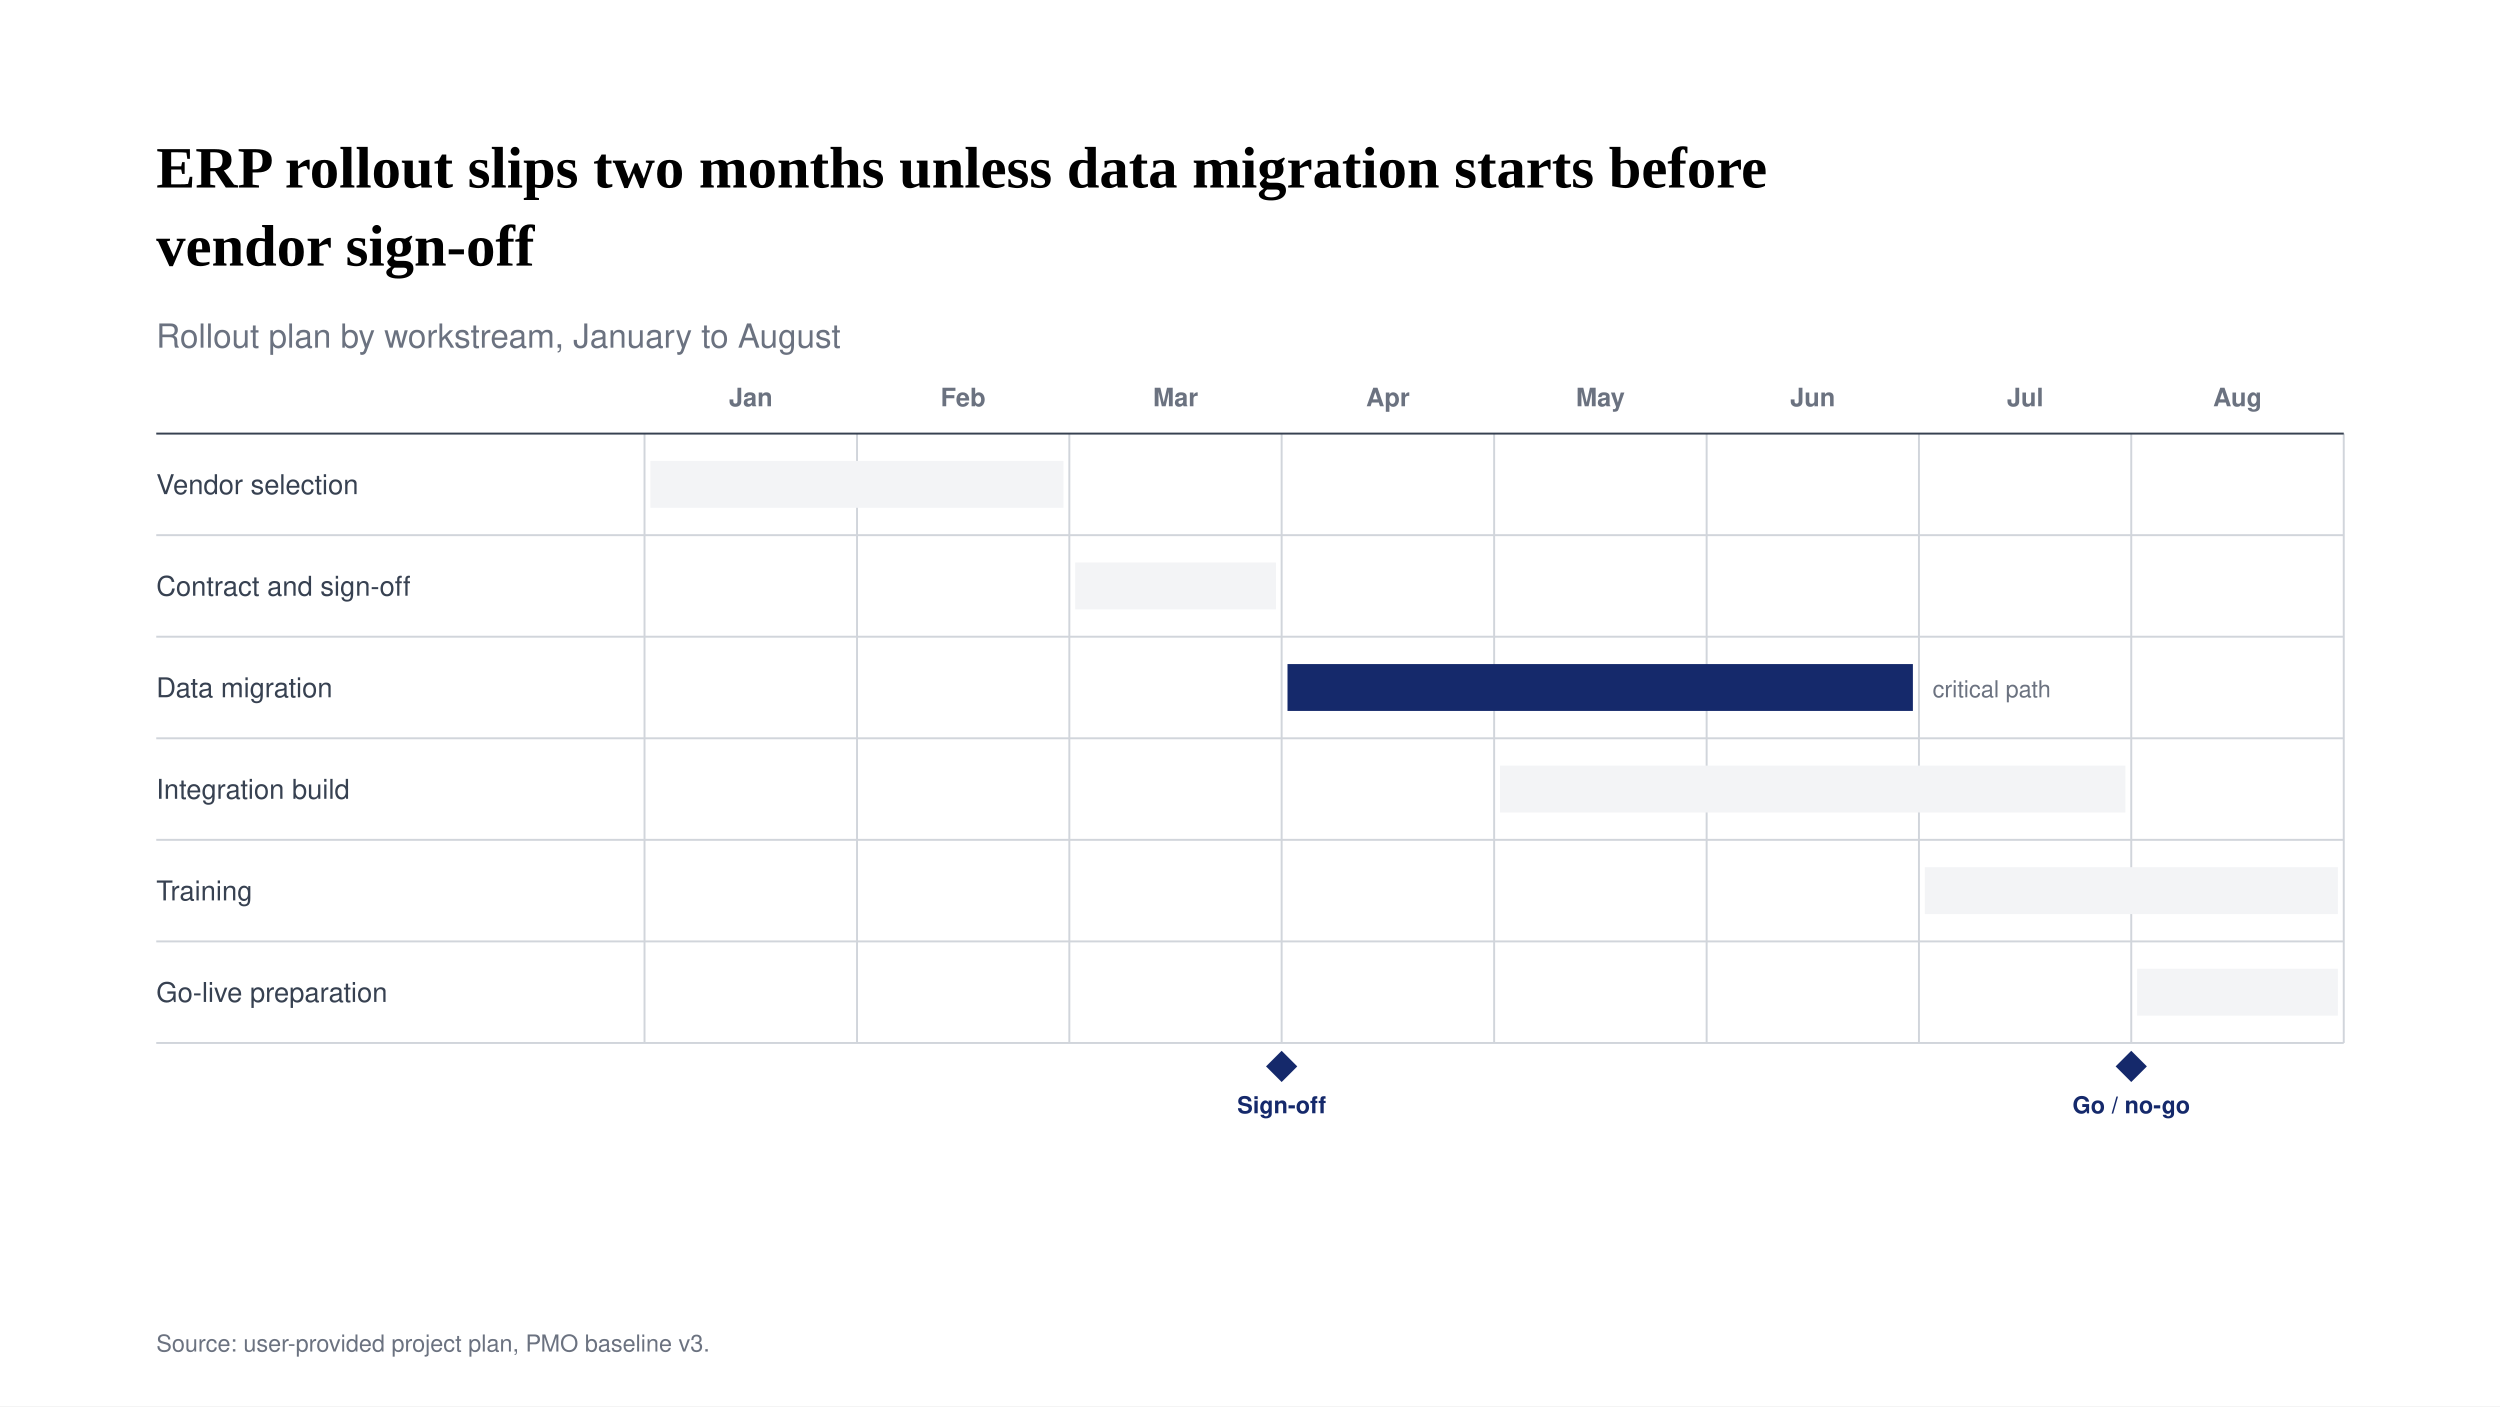
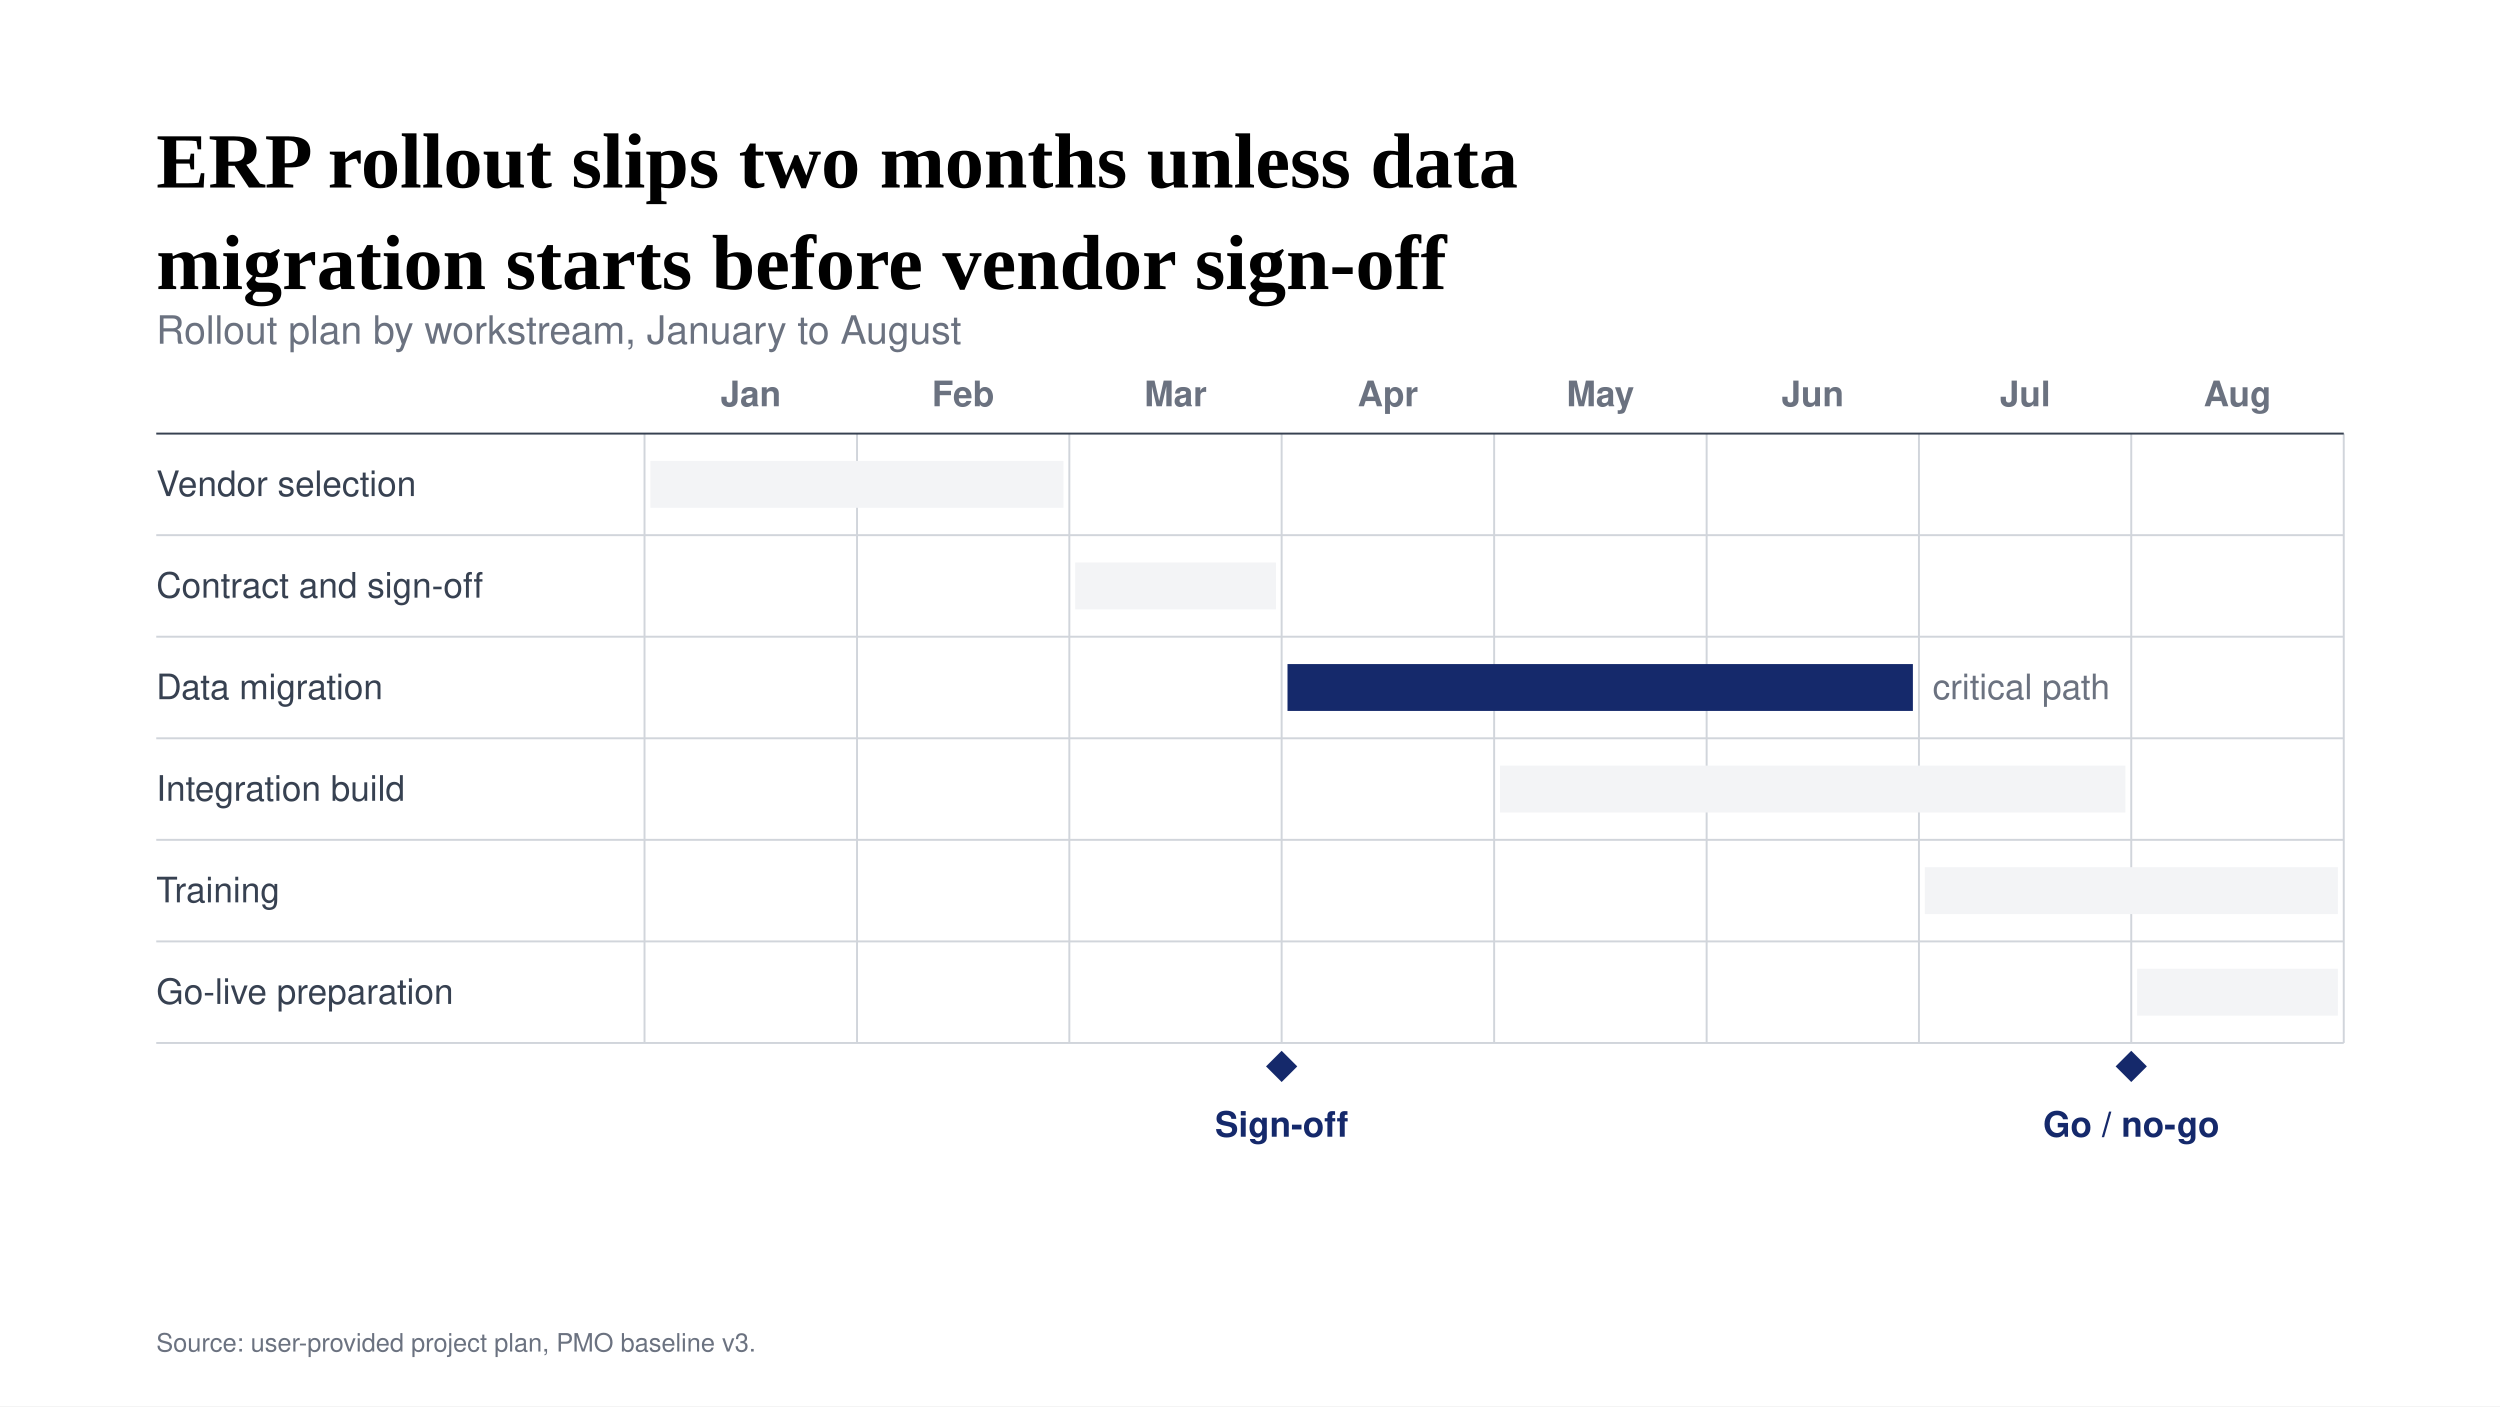
<svg xmlns="http://www.w3.org/2000/svg" viewBox="0 0 1280 720" width="1280" height="720" role="img" aria-label="ERP rollout slips two months unless data migration starts before vendor sign-off">
  <rect width="1280" height="720" fill="#FFFFFF" />
-   <text x="80.0" y="96.0" font-family="Georgia, 'Times New Roman', 'Hiragino Mincho ProN', 'Yu Mincho', serif" font-size="30" fill="#000000" font-weight="bold" text-anchor="start">ERP rollout slips two months unless data migration starts before</text>
-   <text x="80.0" y="136.0" font-family="Georgia, 'Times New Roman', 'Hiragino Mincho ProN', 'Yu Mincho', serif" font-size="30" fill="#000000" font-weight="bold" text-anchor="start">vendor sign-off</text>
-   <text x="80.0" y="178.0" font-family="'Helvetica Neue', Helvetica, Arial, 'Hiragino Sans', 'Yu Gothic', 'Noto Sans JP', 'Meiryo', sans-serif" font-size="17" fill="#6B7280" font-weight="normal" text-anchor="start">Rollout plan by workstream, January to August</text>
-   <text x="384.4" y="208.0" font-family="'Helvetica Neue', Helvetica, Arial, 'Hiragino Sans', 'Yu Gothic', 'Noto Sans JP', 'Meiryo', sans-serif" font-size="13" fill="#6B7280" font-weight="600" text-anchor="middle">Jan</text>
+   <text x="80.0" y="96.0" font-family="Georgia, 'Times New Roman', 'Hiragino Mincho ProN', 'Yu Mincho', serif" font-size="40" fill="#000000" font-weight="bold" text-anchor="start">ERP rollout slips two months unless data</text>
+   <text x="80.0" y="148.0" font-family="Georgia, 'Times New Roman', 'Hiragino Mincho ProN', 'Yu Mincho', serif" font-size="40" fill="#000000" font-weight="bold" text-anchor="start">migration starts before vendor sign-off</text>
+   <text x="80.0" y="176.0" font-family="'Helvetica Neue', Helvetica, Arial, 'Hiragino Sans', 'Yu Gothic', 'Noto Sans JP', 'Meiryo', sans-serif" font-size="20" fill="#6B7280" font-weight="normal" text-anchor="start">Rollout plan by workstream, January to August</text>
+   <text x="384.4" y="208.0" font-family="'Helvetica Neue', Helvetica, Arial, 'Hiragino Sans', 'Yu Gothic', 'Noto Sans JP', 'Meiryo', sans-serif" font-size="18" fill="#6B7280" font-weight="600" text-anchor="middle">Jan</text>
  <line x1="330.0" y1="222.0" x2="330.0" y2="534.0" stroke="#D1D5DB" />
-   <text x="493.1" y="208.0" font-family="'Helvetica Neue', Helvetica, Arial, 'Hiragino Sans', 'Yu Gothic', 'Noto Sans JP', 'Meiryo', sans-serif" font-size="13" fill="#6B7280" font-weight="600" text-anchor="middle">Feb</text>
+   <text x="493.1" y="208.0" font-family="'Helvetica Neue', Helvetica, Arial, 'Hiragino Sans', 'Yu Gothic', 'Noto Sans JP', 'Meiryo', sans-serif" font-size="18" fill="#6B7280" font-weight="600" text-anchor="middle">Feb</text>
  <line x1="438.8" y1="222.0" x2="438.8" y2="534.0" stroke="#D1D5DB" />
-   <text x="601.9" y="208.0" font-family="'Helvetica Neue', Helvetica, Arial, 'Hiragino Sans', 'Yu Gothic', 'Noto Sans JP', 'Meiryo', sans-serif" font-size="13" fill="#6B7280" font-weight="600" text-anchor="middle">Mar</text>
+   <text x="601.9" y="208.0" font-family="'Helvetica Neue', Helvetica, Arial, 'Hiragino Sans', 'Yu Gothic', 'Noto Sans JP', 'Meiryo', sans-serif" font-size="18" fill="#6B7280" font-weight="600" text-anchor="middle">Mar</text>
  <line x1="547.5" y1="222.0" x2="547.5" y2="534.0" stroke="#D1D5DB" />
-   <text x="710.6" y="208.0" font-family="'Helvetica Neue', Helvetica, Arial, 'Hiragino Sans', 'Yu Gothic', 'Noto Sans JP', 'Meiryo', sans-serif" font-size="13" fill="#6B7280" font-weight="600" text-anchor="middle">Apr</text>
+   <text x="710.6" y="208.0" font-family="'Helvetica Neue', Helvetica, Arial, 'Hiragino Sans', 'Yu Gothic', 'Noto Sans JP', 'Meiryo', sans-serif" font-size="18" fill="#6B7280" font-weight="600" text-anchor="middle">Apr</text>
  <line x1="656.2" y1="222.0" x2="656.2" y2="534.0" stroke="#D1D5DB" />
-   <text x="819.4" y="208.0" font-family="'Helvetica Neue', Helvetica, Arial, 'Hiragino Sans', 'Yu Gothic', 'Noto Sans JP', 'Meiryo', sans-serif" font-size="13" fill="#6B7280" font-weight="600" text-anchor="middle">May</text>
+   <text x="819.4" y="208.0" font-family="'Helvetica Neue', Helvetica, Arial, 'Hiragino Sans', 'Yu Gothic', 'Noto Sans JP', 'Meiryo', sans-serif" font-size="18" fill="#6B7280" font-weight="600" text-anchor="middle">May</text>
  <line x1="765.0" y1="222.0" x2="765.0" y2="534.0" stroke="#D1D5DB" />
-   <text x="928.1" y="208.0" font-family="'Helvetica Neue', Helvetica, Arial, 'Hiragino Sans', 'Yu Gothic', 'Noto Sans JP', 'Meiryo', sans-serif" font-size="13" fill="#6B7280" font-weight="600" text-anchor="middle">Jun</text>
+   <text x="928.1" y="208.0" font-family="'Helvetica Neue', Helvetica, Arial, 'Hiragino Sans', 'Yu Gothic', 'Noto Sans JP', 'Meiryo', sans-serif" font-size="18" fill="#6B7280" font-weight="600" text-anchor="middle">Jun</text>
  <line x1="873.8" y1="222.0" x2="873.8" y2="534.0" stroke="#D1D5DB" />
-   <text x="1036.9" y="208.0" font-family="'Helvetica Neue', Helvetica, Arial, 'Hiragino Sans', 'Yu Gothic', 'Noto Sans JP', 'Meiryo', sans-serif" font-size="13" fill="#6B7280" font-weight="600" text-anchor="middle">Jul</text>
+   <text x="1036.9" y="208.0" font-family="'Helvetica Neue', Helvetica, Arial, 'Hiragino Sans', 'Yu Gothic', 'Noto Sans JP', 'Meiryo', sans-serif" font-size="18" fill="#6B7280" font-weight="600" text-anchor="middle">Jul</text>
  <line x1="982.5" y1="222.0" x2="982.5" y2="534.0" stroke="#D1D5DB" />
-   <text x="1145.6" y="208.0" font-family="'Helvetica Neue', Helvetica, Arial, 'Hiragino Sans', 'Yu Gothic', 'Noto Sans JP', 'Meiryo', sans-serif" font-size="13" fill="#6B7280" font-weight="600" text-anchor="middle">Aug</text>
+   <text x="1145.6" y="208.0" font-family="'Helvetica Neue', Helvetica, Arial, 'Hiragino Sans', 'Yu Gothic', 'Noto Sans JP', 'Meiryo', sans-serif" font-size="18" fill="#6B7280" font-weight="600" text-anchor="middle">Aug</text>
  <line x1="1091.2" y1="222.0" x2="1091.2" y2="534.0" stroke="#D1D5DB" />
  <line x1="1200.0" y1="222.0" x2="1200.0" y2="534.0" stroke="#D1D5DB" />
  <line x1="80.0" y1="222.0" x2="1200.0" y2="222.0" stroke="#374151" />
-   <text x="80.0" y="253.0" font-family="'Helvetica Neue', Helvetica, Arial, 'Hiragino Sans', 'Yu Gothic', 'Noto Sans JP', 'Meiryo', sans-serif" font-size="14" fill="#374151" font-weight="normal" text-anchor="start">Vendor selection</text>
+   <text x="80.0" y="254.0" font-family="'Helvetica Neue', Helvetica, Arial, 'Hiragino Sans', 'Yu Gothic', 'Noto Sans JP', 'Meiryo', sans-serif" font-size="18" fill="#374151" font-weight="normal" text-anchor="start">Vendor selection</text>
  <rect x="333.0" y="236.0" width="211.5" height="24.0" fill="#F3F4F6" stroke="none" />
  <line x1="80.0" y1="274.0" x2="1200.0" y2="274.0" stroke="#D1D5DB" />
-   <text x="80.0" y="305.0" font-family="'Helvetica Neue', Helvetica, Arial, 'Hiragino Sans', 'Yu Gothic', 'Noto Sans JP', 'Meiryo', sans-serif" font-size="14" fill="#374151" font-weight="normal" text-anchor="start">Contract and sign-off</text>
+   <text x="80.0" y="306.0" font-family="'Helvetica Neue', Helvetica, Arial, 'Hiragino Sans', 'Yu Gothic', 'Noto Sans JP', 'Meiryo', sans-serif" font-size="18" fill="#374151" font-weight="normal" text-anchor="start">Contract and sign-off</text>
  <rect x="550.5" y="288.0" width="102.8" height="24.0" fill="#F3F4F6" stroke="none" />
  <line x1="80.0" y1="326.0" x2="1200.0" y2="326.0" stroke="#D1D5DB" />
-   <text x="80.0" y="357.0" font-family="'Helvetica Neue', Helvetica, Arial, 'Hiragino Sans', 'Yu Gothic', 'Noto Sans JP', 'Meiryo', sans-serif" font-size="14" fill="#374151" font-weight="normal" text-anchor="start">Data migration</text>
+   <text x="80.0" y="358.0" font-family="'Helvetica Neue', Helvetica, Arial, 'Hiragino Sans', 'Yu Gothic', 'Noto Sans JP', 'Meiryo', sans-serif" font-size="18" fill="#374151" font-weight="normal" text-anchor="start">Data migration</text>
  <rect x="659.2" y="340.0" width="320.2" height="24.0" fill="#15296B" stroke="none" />
-   <text x="989.5" y="357.0" font-family="'Helvetica Neue', Helvetica, Arial, 'Hiragino Sans', 'Yu Gothic', 'Noto Sans JP', 'Meiryo', sans-serif" font-size="12" fill="#6B7280" font-weight="normal" text-anchor="start">critical path</text>
+   <text x="989.5" y="358.0" font-family="'Helvetica Neue', Helvetica, Arial, 'Hiragino Sans', 'Yu Gothic', 'Noto Sans JP', 'Meiryo', sans-serif" font-size="18" fill="#6B7280" font-weight="normal" text-anchor="start">critical path</text>
  <line x1="80.0" y1="378.0" x2="1200.0" y2="378.0" stroke="#D1D5DB" />
-   <text x="80.0" y="409.0" font-family="'Helvetica Neue', Helvetica, Arial, 'Hiragino Sans', 'Yu Gothic', 'Noto Sans JP', 'Meiryo', sans-serif" font-size="14" fill="#374151" font-weight="normal" text-anchor="start">Integration build</text>
+   <text x="80.0" y="410.0" font-family="'Helvetica Neue', Helvetica, Arial, 'Hiragino Sans', 'Yu Gothic', 'Noto Sans JP', 'Meiryo', sans-serif" font-size="18" fill="#374151" font-weight="normal" text-anchor="start">Integration build</text>
  <rect x="768.0" y="392.0" width="320.2" height="24.0" fill="#F3F4F6" stroke="none" />
  <line x1="80.0" y1="430.0" x2="1200.0" y2="430.0" stroke="#D1D5DB" />
-   <text x="80.0" y="461.0" font-family="'Helvetica Neue', Helvetica, Arial, 'Hiragino Sans', 'Yu Gothic', 'Noto Sans JP', 'Meiryo', sans-serif" font-size="14" fill="#374151" font-weight="normal" text-anchor="start">Training</text>
+   <text x="80.0" y="462.0" font-family="'Helvetica Neue', Helvetica, Arial, 'Hiragino Sans', 'Yu Gothic', 'Noto Sans JP', 'Meiryo', sans-serif" font-size="18" fill="#374151" font-weight="normal" text-anchor="start">Training</text>
  <rect x="985.5" y="444.0" width="211.5" height="24.0" fill="#F3F4F6" stroke="none" />
  <line x1="80.0" y1="482.0" x2="1200.0" y2="482.0" stroke="#D1D5DB" />
-   <text x="80.0" y="513.0" font-family="'Helvetica Neue', Helvetica, Arial, 'Hiragino Sans', 'Yu Gothic', 'Noto Sans JP', 'Meiryo', sans-serif" font-size="14" fill="#374151" font-weight="normal" text-anchor="start">Go-live preparation</text>
+   <text x="80.0" y="514.0" font-family="'Helvetica Neue', Helvetica, Arial, 'Hiragino Sans', 'Yu Gothic', 'Noto Sans JP', 'Meiryo', sans-serif" font-size="18" fill="#374151" font-weight="normal" text-anchor="start">Go-live preparation</text>
  <rect x="1094.2" y="496.0" width="102.8" height="24.0" fill="#F3F4F6" stroke="none" />
  <line x1="80.0" y1="534.0" x2="1200.0" y2="534.0" stroke="#D1D5DB" />
  <path d="M 656.2 538.0 L 664.2 546.0 L 656.2 554.0 L 648.2 546.0 Z" fill="#15296B" />
-   <text x="656.2" y="570.0" font-family="'Helvetica Neue', Helvetica, Arial, 'Hiragino Sans', 'Yu Gothic', 'Noto Sans JP', 'Meiryo', sans-serif" font-size="12" fill="#15296B" font-weight="600" text-anchor="middle">Sign-off</text>
+   <text x="656.2" y="582.0" font-family="'Helvetica Neue', Helvetica, Arial, 'Hiragino Sans', 'Yu Gothic', 'Noto Sans JP', 'Meiryo', sans-serif" font-size="18" fill="#15296B" font-weight="600" text-anchor="middle">Sign-off</text>
  <path d="M 1091.2 538.0 L 1099.2 546.0 L 1091.2 554.0 L 1083.2 546.0 Z" fill="#15296B" />
-   <text x="1091.2" y="570.0" font-family="'Helvetica Neue', Helvetica, Arial, 'Hiragino Sans', 'Yu Gothic', 'Noto Sans JP', 'Meiryo', sans-serif" font-size="12" fill="#15296B" font-weight="600" text-anchor="middle">Go / no-go</text>
-   <text x="80.0" y="630.0" font-family="'Helvetica Neue', Helvetica, Arial, 'Hiragino Sans', 'Yu Gothic', 'Noto Sans JP', 'Meiryo', sans-serif" font-size="16" fill="#15296B" font-weight="600" text-anchor="start" />
-   <text x="80.0" y="692.0" font-family="'Helvetica Neue', Helvetica, Arial, 'Hiragino Sans', 'Yu Gothic', 'Noto Sans JP', 'Meiryo', sans-serif" font-size="12" fill="#6B7280" font-weight="normal" text-anchor="start">Source: user-provided project plan, PMO baseline v3.</text>
+   <text x="1091.2" y="582.0" font-family="'Helvetica Neue', Helvetica, Arial, 'Hiragino Sans', 'Yu Gothic', 'Noto Sans JP', 'Meiryo', sans-serif" font-size="18" fill="#15296B" font-weight="600" text-anchor="middle">Go / no-go</text>
+   <text x="80.0" y="630.0" font-family="'Helvetica Neue', Helvetica, Arial, 'Hiragino Sans', 'Yu Gothic', 'Noto Sans JP', 'Meiryo', sans-serif" font-size="22" fill="#15296B" font-weight="600" text-anchor="start" />
+   <text x="80.0" y="660.0" font-family="'Helvetica Neue', Helvetica, Arial, 'Hiragino Sans', 'Yu Gothic', 'Noto Sans JP', 'Meiryo', sans-serif" font-size="22" fill="#15296B" font-weight="600" text-anchor="start" />
+   <text x="80.0" y="692.0" font-family="'Helvetica Neue', Helvetica, Arial, 'Hiragino Sans', 'Yu Gothic', 'Noto Sans JP', 'Meiryo', sans-serif" font-size="13" fill="#6B7280" font-weight="normal" text-anchor="start">Source: user-provided project plan, PMO baseline v3.</text>
</svg>
